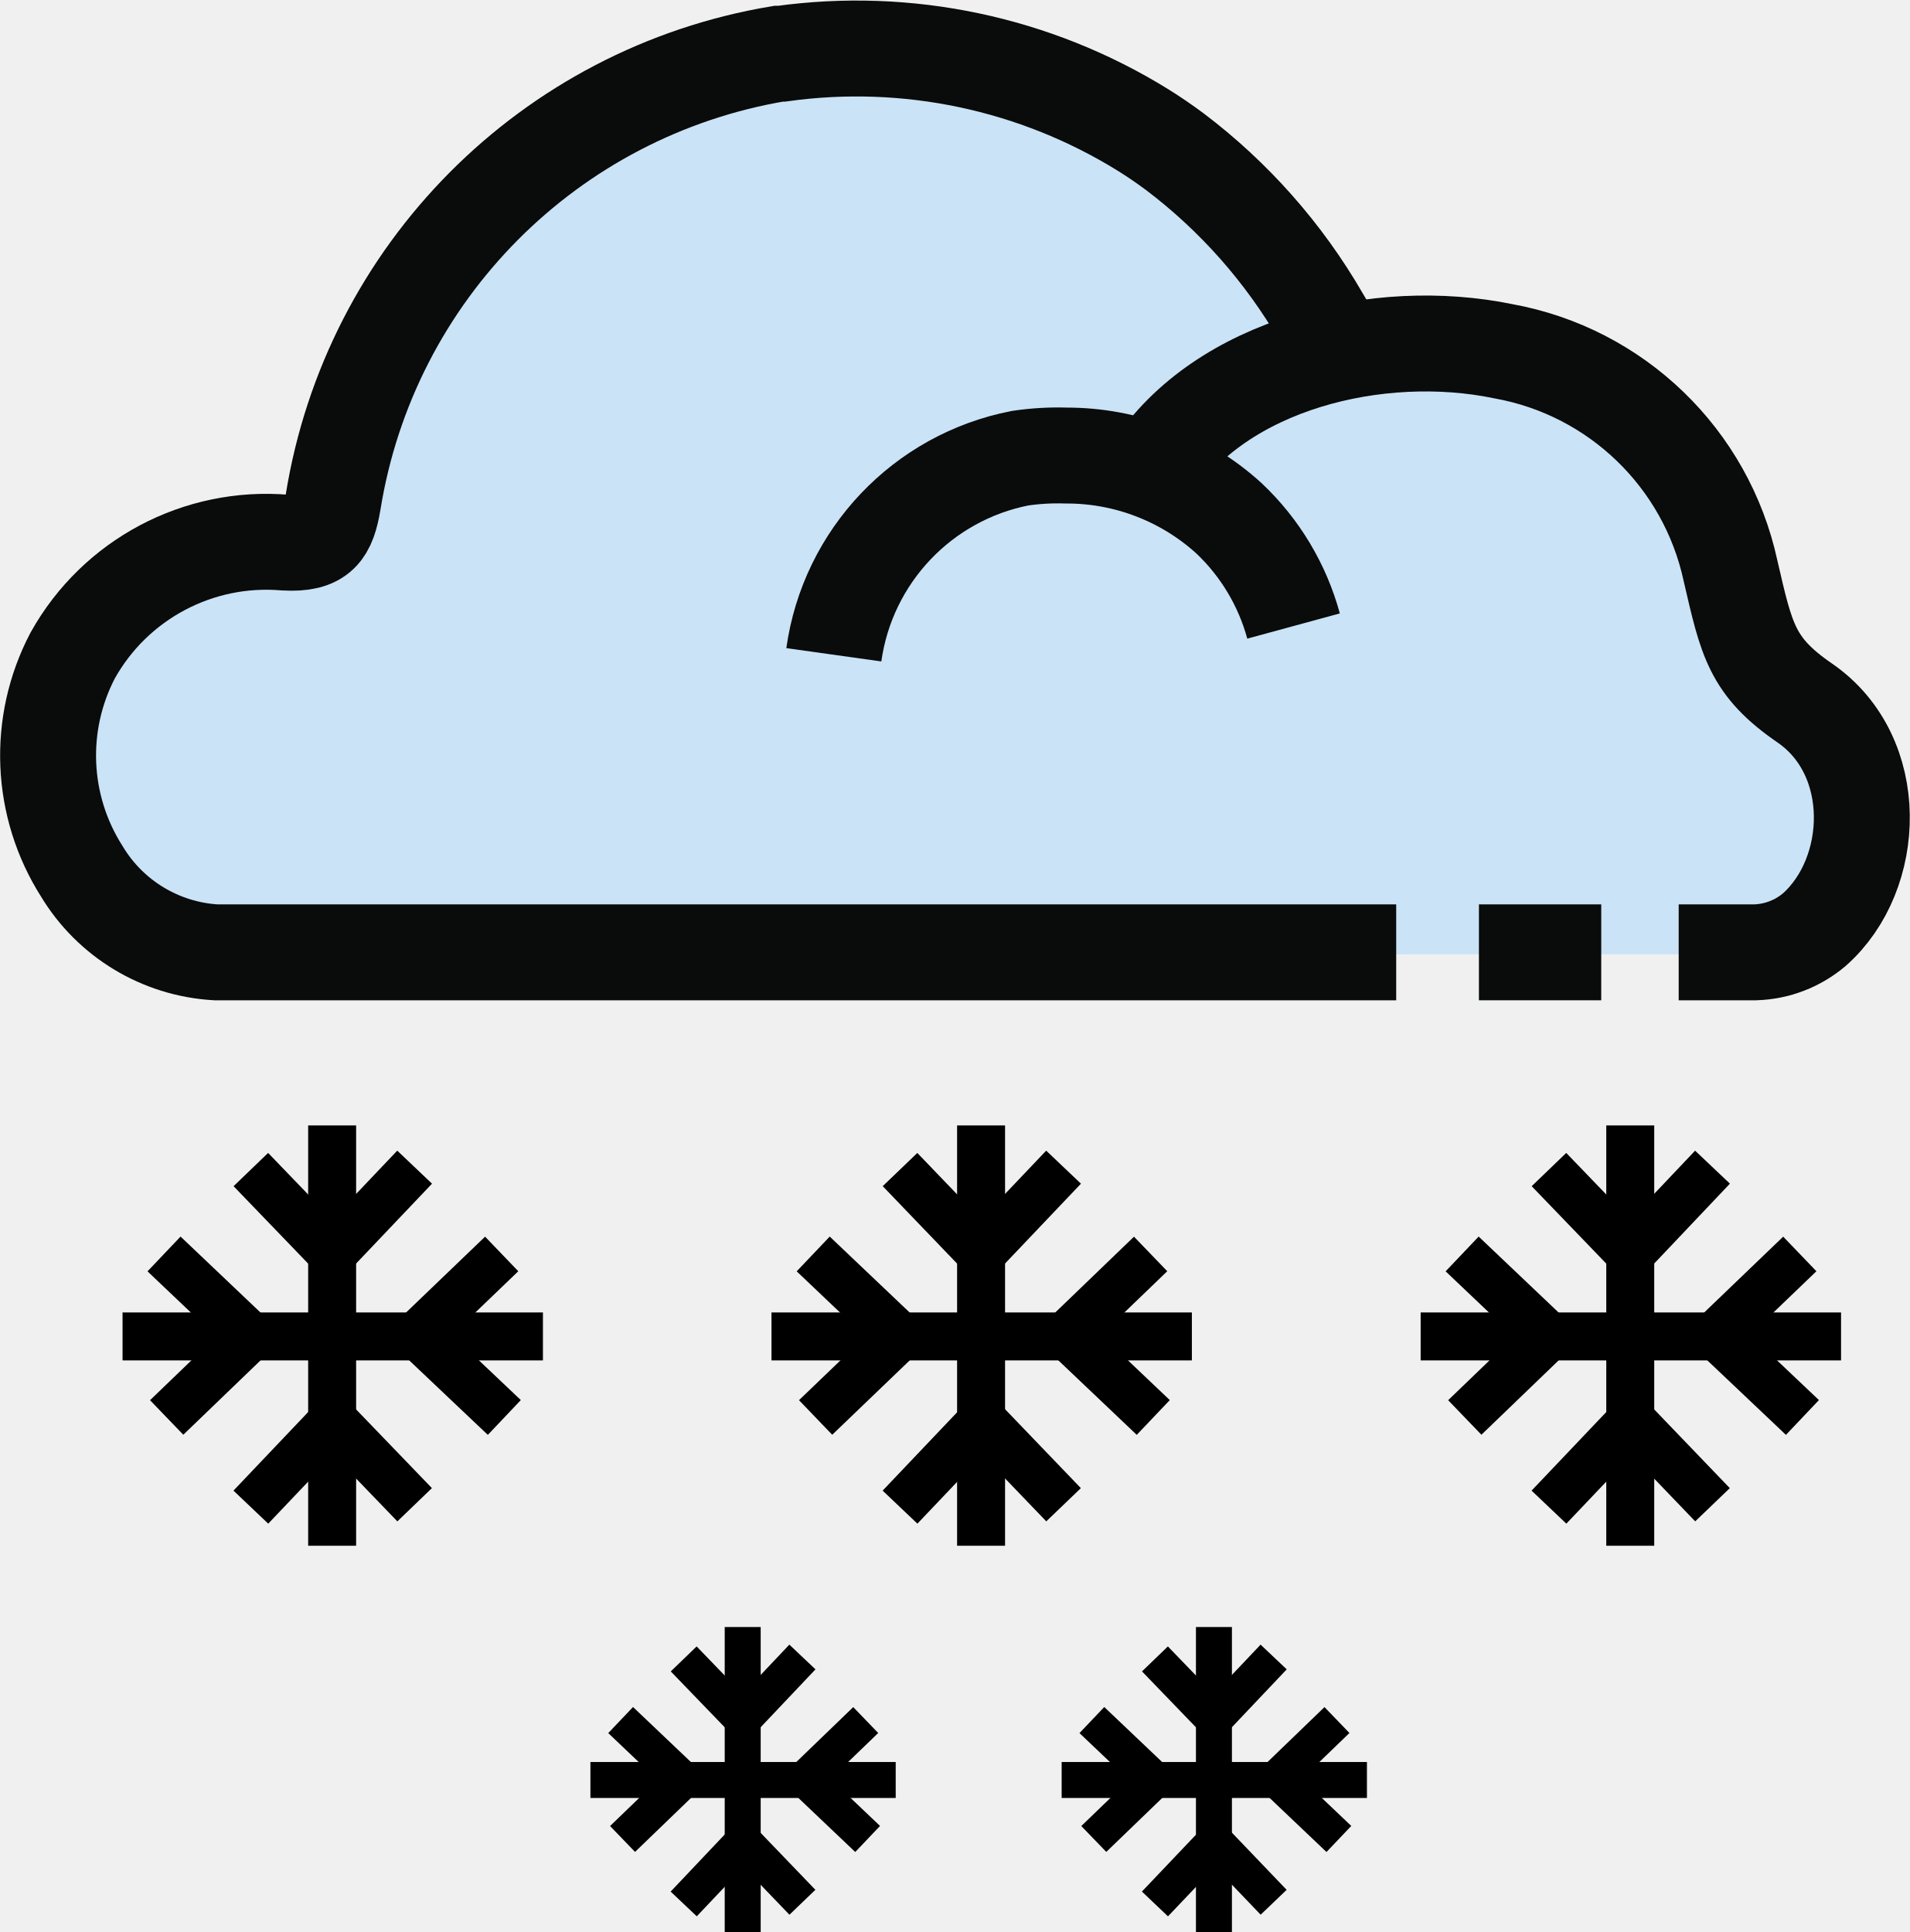
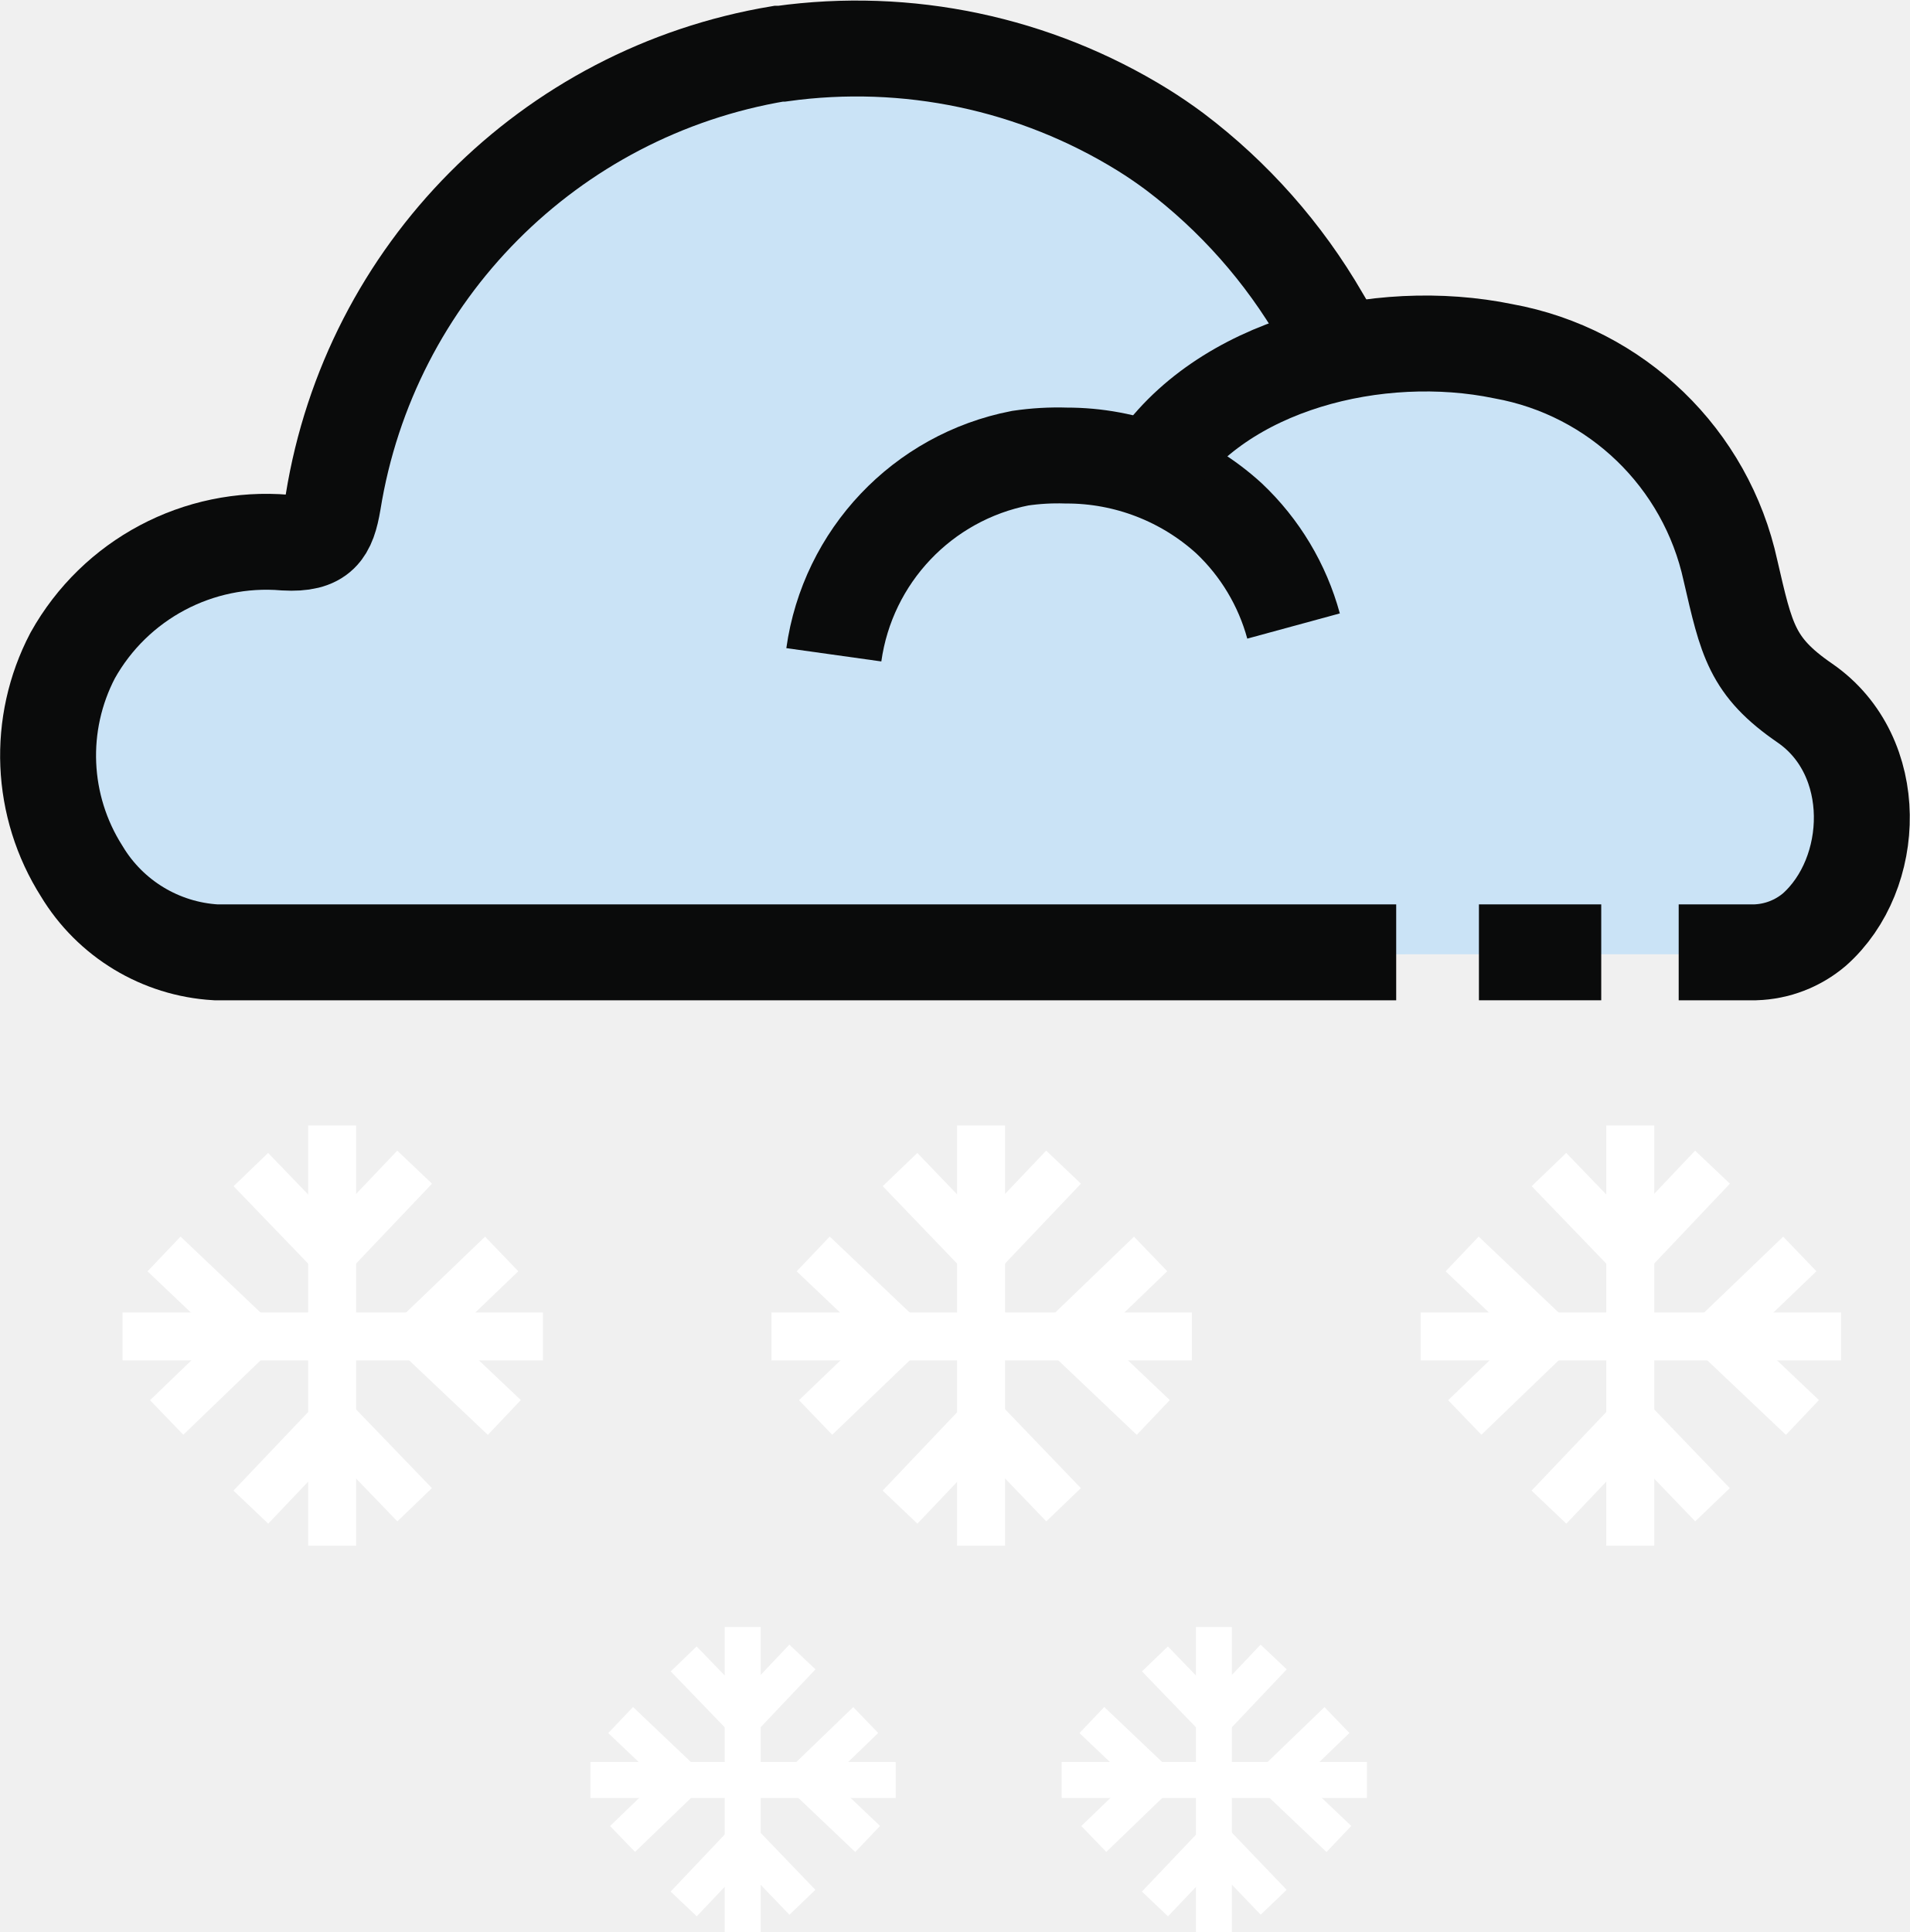
<svg xmlns="http://www.w3.org/2000/svg" viewBox="0 0 79.62 80.58">
  <defs>
-     <style>.cls-1{fill:#cae3f6;}.cls-2,.cls-3,.cls-4{fill:none;stroke-miterlimit:10;}.cls-2,.cls-3{stroke:#000;}.cls-2{stroke-width:1.5px;}.cls-3{stroke-width:2px;}.cls-4{stroke:#0a0b0b;stroke-width:4px;}</style>
+     <style>.cls-1{fill:#cae3f6;}.cls-2,.cls-3,.cls-4{fill:none;stroke-miterlimit:10;}.cls-2,.cls-3{stroke:#fff;}.cls-2{stroke-width:1.5px;}.cls-3{stroke-width:2px;}.cls-4{stroke:#0a0b0b;stroke-width:4px;}</style>
  </defs>
  <g id="Layer_2" data-name="Layer 2">
    <g id="Layer_1-2" data-name="Layer 1">
      <path class="cls-1" d="M58.62,39.79H9.71a6.89,6.89,0,0,1-5.55-3.41,9,9,0,0,1,8.42-13.85c1.47.08,1.78-.47,2-1.71A22.62,22.62,0,0,1,33,2l.11,0a22.28,22.28,0,0,1,15,3.22,15.43,15.43,0,0,1,1.31.91,23.1,23.1,0,0,1,6.07,7l.71,1.21" />
      <path class="cls-1" d="M35.31,27.27A9.77,9.77,0,0,1,43,19a10.75,10.75,0,0,1,1.91-.14,9.86,9.86,0,0,1,6.75,2.65A9.55,9.55,0,0,1,54.36,26" />
      <path class="cls-1" d="M48.52,19.47c2.83-4.43,9.34-6.06,14.54-5a11.88,11.88,0,0,1,9.41,9.23c.67,2.91.88,4,3.09,5.58,3.16,2.22,2.94,7.18.38,9.52a3.92,3.92,0,0,1-2.44,1H56.58" />
      <line class="cls-1" x1="62.05" y1="39.79" x2="67.11" y2="39.79" />
      <polyline class="cls-2" points="48.16 79.41 50.66 76.78 53.11 79.34" />
      <polyline class="cls-2" points="53.11 69.11 50.62 71.74 48.16 69.19" />
      <line class="cls-2" x1="50.62" y1="67.86" x2="50.62" y2="80.58" />
      <polyline class="cls-2" points="55.83 76.7 53.2 74.2 55.75 71.74" />
      <polyline class="cls-2" points="45.53 71.74 48.16 74.24 45.61 76.7" />
      <line class="cls-2" x1="44.27" y1="74.24" x2="57" y2="74.24" />
      <polyline class="cls-2" points="28.51 79.41 31 76.78 33.46 79.34" />
      <polyline class="cls-2" points="33.46 69.11 30.97 71.74 28.51 69.19" />
      <line class="cls-2" x1="30.97" y1="67.86" x2="30.97" y2="80.58" />
      <polyline class="cls-2" points="36.18 76.7 33.55 74.2 36.1 71.74" />
      <polyline class="cls-2" points="25.88 71.74 28.51 74.24 25.96 76.7" />
      <line class="cls-2" x1="24.62" y1="74.24" x2="37.35" y2="74.24" />
      <polyline class="cls-3" points="64.59 62.86 68.03 59.24 71.41 62.76" />
      <polyline class="cls-3" points="71.41 48.68 67.98 52.3 64.59 48.78" />
      <line class="cls-3" x1="67.98" y1="46.94" x2="67.98" y2="64.47" />
      <polyline class="cls-3" points="75.16 59.12 71.53 55.68 75.05 52.3" />
      <polyline class="cls-3" points="60.97 52.3 64.59 55.74 61.08 59.12" />
      <line class="cls-3" x1="59.24" y1="55.74" x2="76.77" y2="55.74" />
      <polyline class="cls-3" points="37.53 62.86 40.97 59.24 44.35 62.76" />
      <polyline class="cls-3" points="44.35 48.68 40.91 52.3 37.53 48.78" />
      <line class="cls-3" x1="40.91" y1="46.94" x2="40.91" y2="64.47" />
      <polyline class="cls-3" points="48.09 59.12 44.47 55.68 47.98 52.3" />
      <polyline class="cls-3" points="33.91 52.3 37.53 55.74 34.01 59.12" />
      <line class="cls-3" x1="32.17" y1="55.74" x2="49.7" y2="55.74" />
      <polyline class="cls-3" points="10.46 62.86 13.9 59.24 17.29 62.76" />
      <polyline class="cls-3" points="17.29 48.68 13.85 52.3 10.46 48.78" />
      <line class="cls-3" x1="13.85" y1="46.94" x2="13.85" y2="64.47" />
      <polyline class="cls-3" points="21.03 59.12 17.4 55.68 20.92 52.3" />
      <polyline class="cls-3" points="6.84 52.3 10.46 55.74 6.95 59.12" />
      <line class="cls-3" x1="5.11" y1="55.74" x2="22.64" y2="55.74" />
      <path class="cls-4" d="M58.22,39.72H9a7,7,0,0,1-5.59-3.38,9,9,0,0,1-.38-9,9.25,9.25,0,0,1,8.86-4.71c1.48.08,1.79-.46,2-1.69A22.6,22.6,0,0,1,32.47,2.24h.12A22.69,22.69,0,0,1,47.66,5.42q.66.41,1.32.9a23.26,23.26,0,0,1,6.11,6.91l.71,1.2" />
      <path class="cls-4" d="M34.77,27.31a9.73,9.73,0,0,1,7.77-8.2A10.79,10.79,0,0,1,44.46,19a10.05,10.05,0,0,1,6.79,2.62,9.68,9.68,0,0,1,2.69,4.49" />
      <path class="cls-4" d="M48.06,19.57c2.85-4.38,9.4-6,14.63-4.92a11.85,11.85,0,0,1,9.47,9.15c.67,2.89.88,4,3.11,5.53,3.18,2.2,3,7.12.39,9.44a4,4,0,0,1-2.47.95H70" />
      <line class="cls-4" x1="61.67" y1="39.72" x2="66.77" y2="39.72" />
    </g>
  </g>
</svg>
